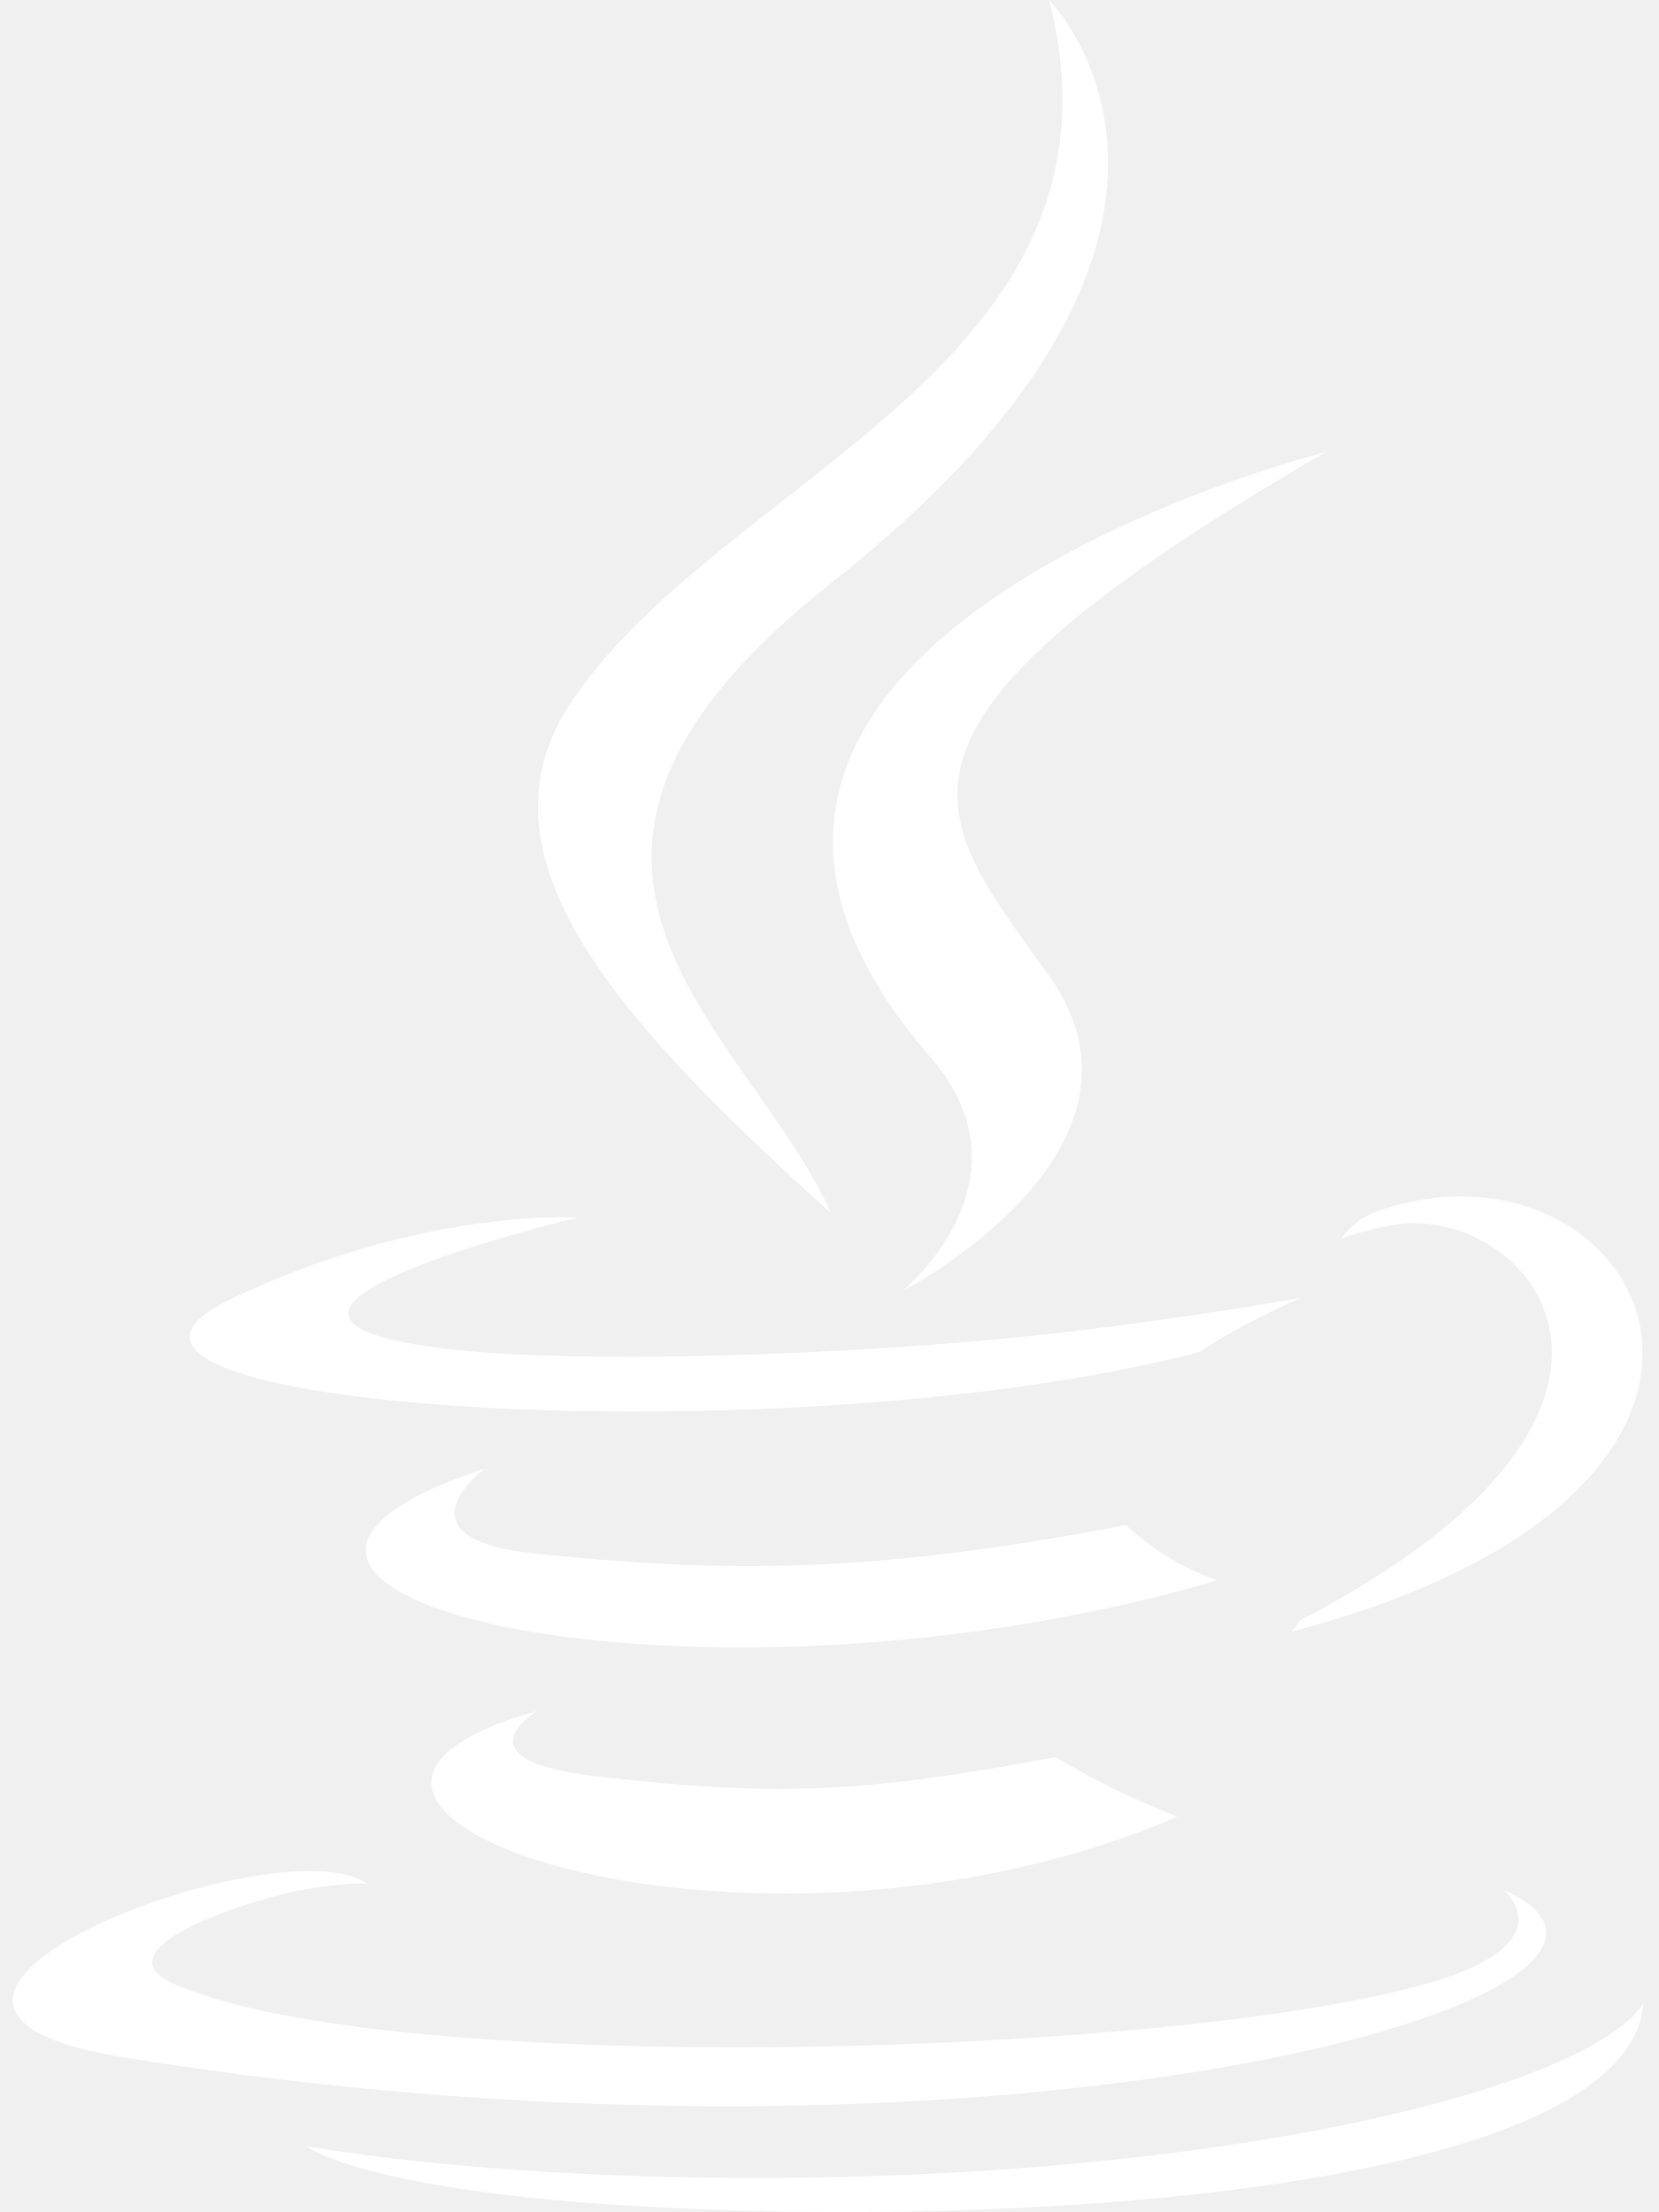
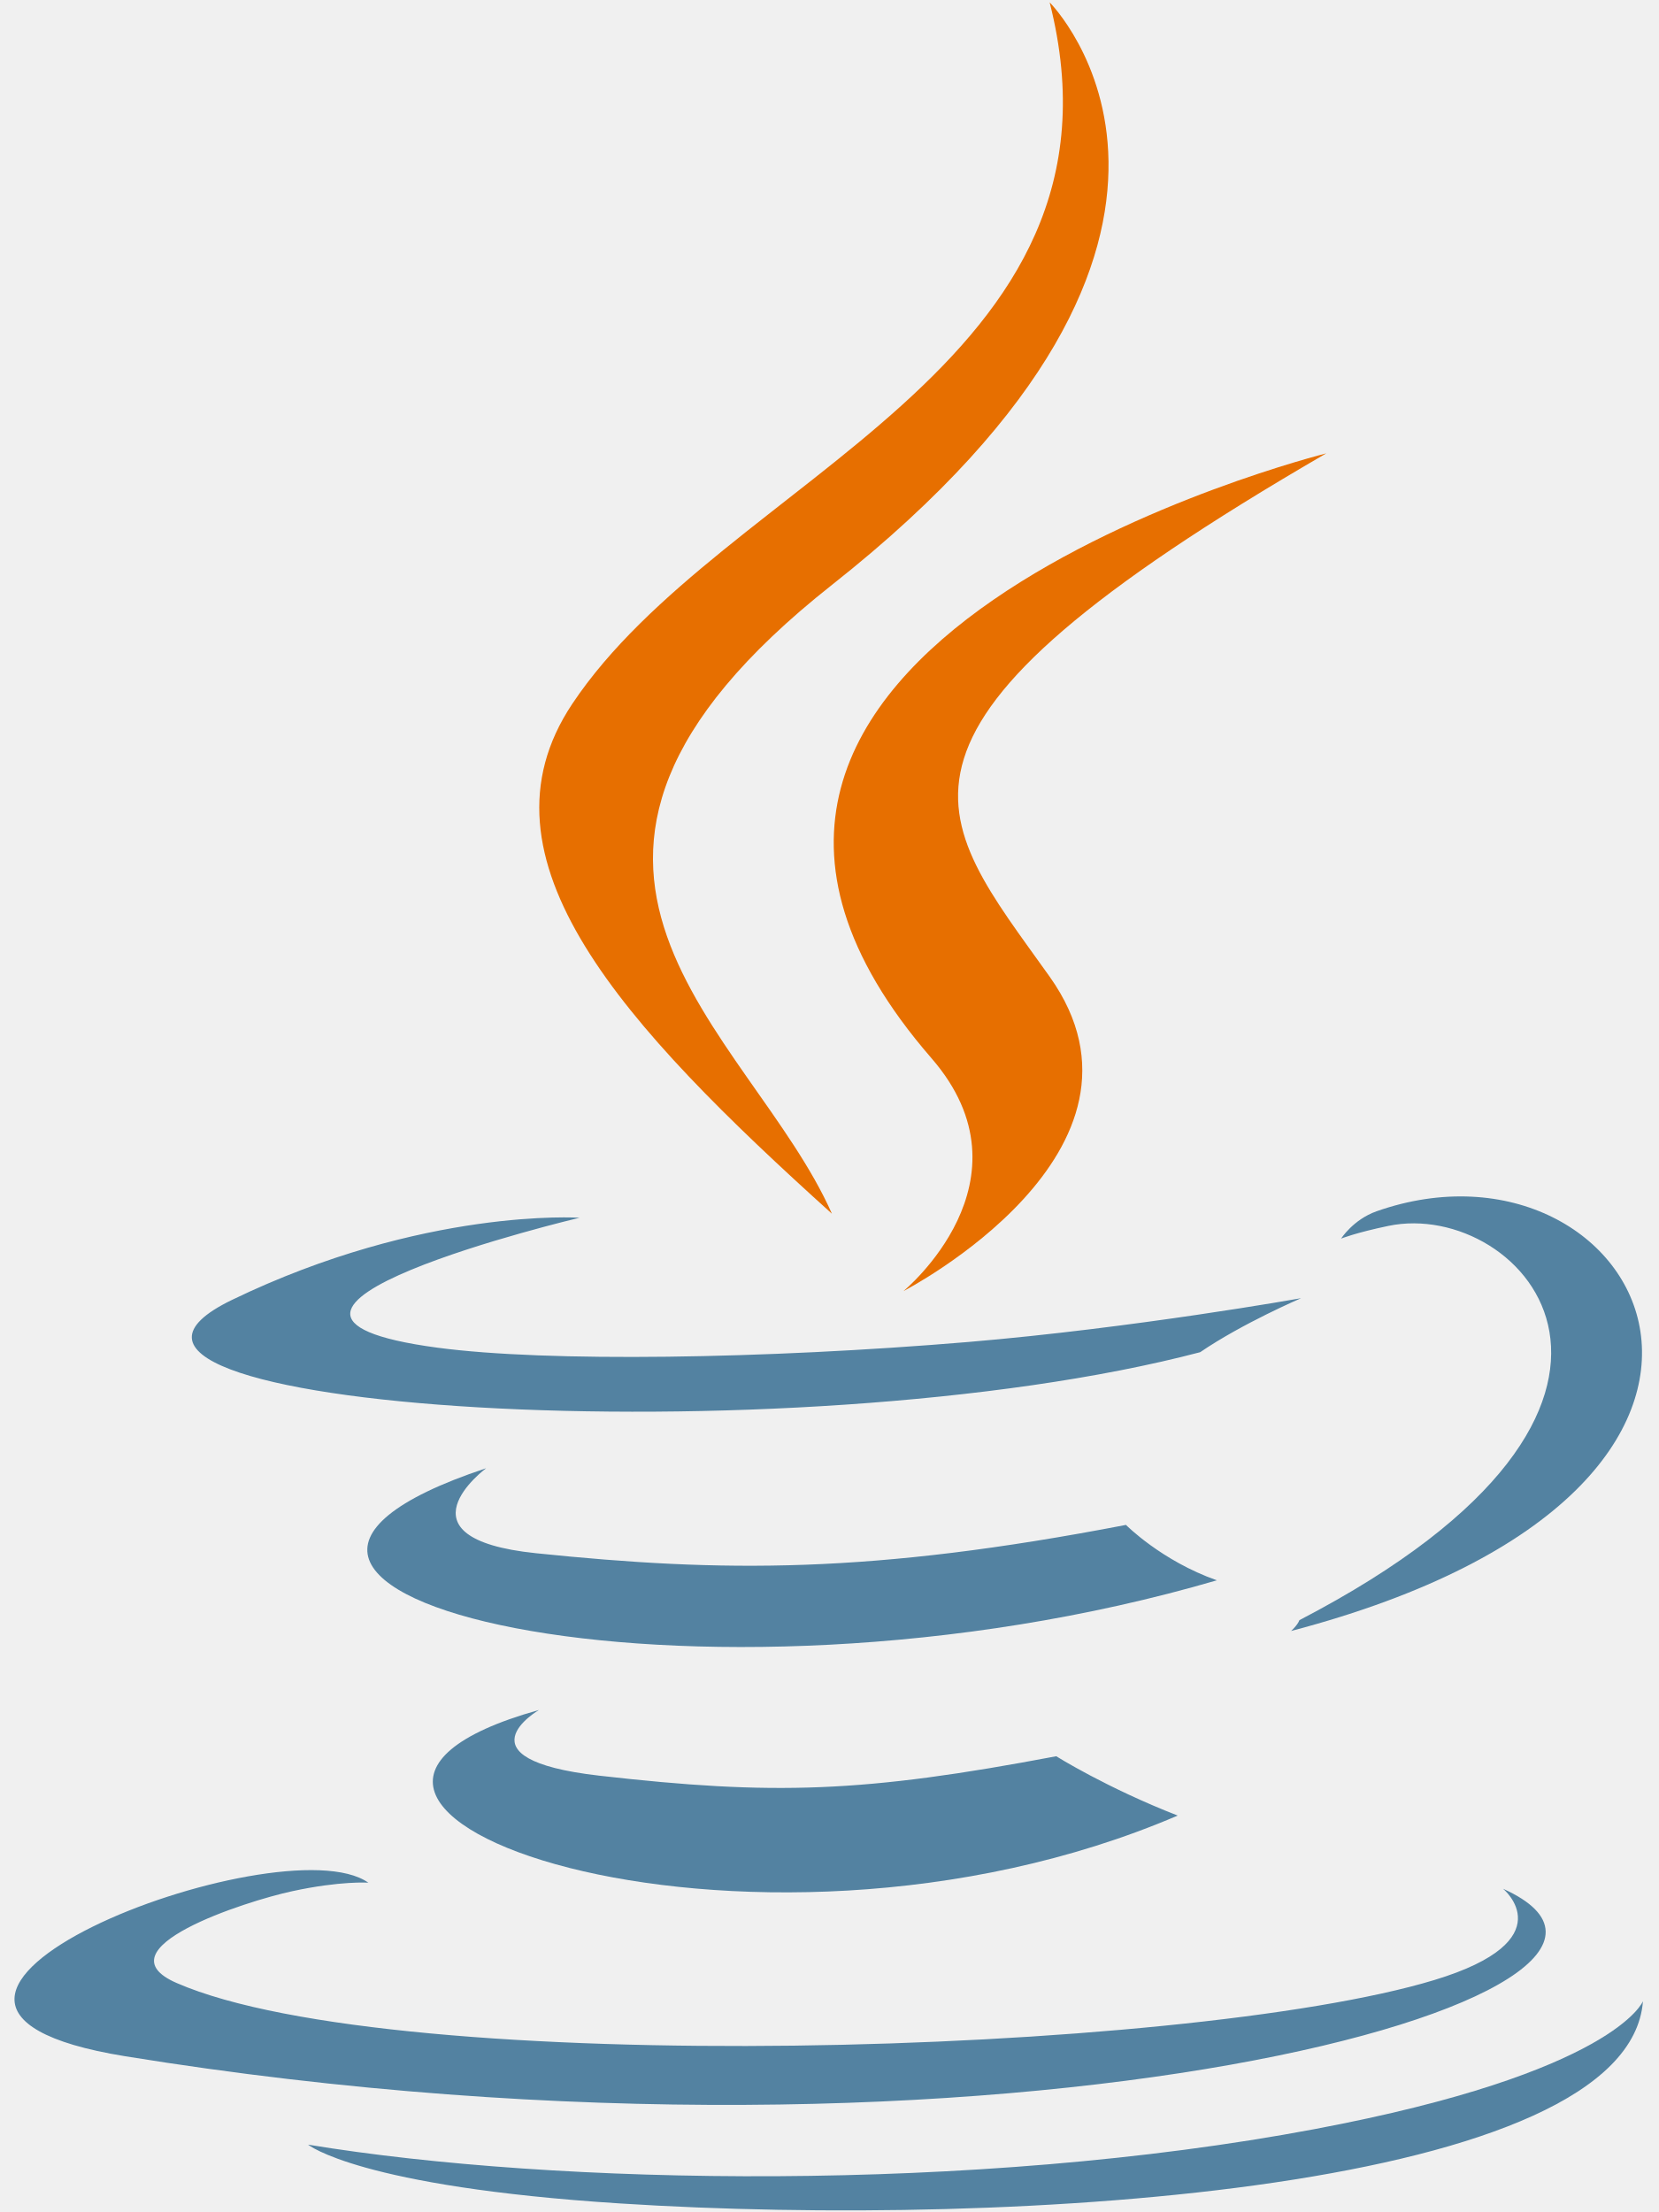
- <svg xmlns="http://www.w3.org/2000/svg" style="color: white" viewBox="0 0 384 512">
-   <path d="M277.74 312.9c9.8-6.7 23.4-12.5 23.4-12.5s-38.7 7-77.2 10.2c-47.1 3.9-97.7 4.7-123.1 1.3-60.1-8 33-30.1 33-30.1s-36.1-2.4-80.6 19c-52.5 25.4 130 37 224.5 12.1zm-85.4-32.1c-19-42.7-83.1-80.2 0-145.8C296 53.2 242.84 0 242.84 0c21.5 84.5-75.6 110.1-110.7 162.6-23.9 35.9 11.7 74.4 60.2 118.2zm114.6-176.2c.1 0-175.2 43.8-91.5 140.2 24.7 28.4-6.5 54-6.5 54s62.7-32.4 33.9-72.9c-26.9-37.8-47.5-56.6 64.1-121.3zm-6.1 270.5a12.19 12.19 0 0 1-2 2.6c128.3-33.7 81.1-118.9 19.8-97.3a17.33 17.33 0 0 0-8.2 6.3 70.45 70.45 0 0 1 11-3c31-6.5 75.5 41.5-20.6 91.4zM348 437.4s14.5 11.9-15.9 21.2c-57.9 17.5-240.8 22.8-291.6.7-18.3-7.9 16-19 26.8-21.3 11.2-2.4 17.7-2 17.7-2-20.3-14.3-131.3 28.1-56.4 40.2C232.84 509.4 401 461.3 348 437.4zM124.44 396c-78.7 22 47.9 67.4 148.1 24.5a185.89 185.89 0 0 1-28.2-13.8c-44.7 8.5-65.4 9.1-106 4.5-33.5-3.8-13.9-15.2-13.9-15.2zm179.8 97.2c-78.7 14.8-175.8 13.1-233.3 3.6 0-.1 11.8 9.7 72.4 13.6 92.2 5.9 233.8-3.3 237.1-46.9 0 0-6.4 16.5-76.2 29.7zM260.64 353c-59.2 11.4-93.5 11.1-136.8 6.6-33.5-3.5-11.6-19.7-11.6-19.7-86.8 28.8 48.2 61.4 169.5 25.9a60.37 60.37 0 0 1-21.1-12.8z" fill="white" />
+ <svg xmlns="http://www.w3.org/2000/svg" width="384" height="512" viewBox="0 0 256 346">
+   <path fill="#5382A1" d="M82.554 267.473s-13.198 7.675 9.393 10.272c27.369 3.122 41.356 2.675 71.517-3.034c0 0 7.93 4.972 19.003 9.279c-67.611 28.977-153.019-1.679-99.913-16.517m-8.262-37.814s-14.803 10.958 7.805 13.296c29.236 3.016 52.324 3.263 92.276-4.43c0 0 5.526 5.602 14.215 8.666c-81.747 23.904-172.798 1.885-114.296-17.532" />
+   <path fill="#E76F00" d="M143.942 165.515c16.66 19.18-4.377 36.44-4.377 36.44s42.301-21.837 22.874-49.183c-18.144-25.5-32.059-38.172 43.268-81.858c0 0-118.238 29.53-61.765 94.6" />
+   <path fill="#5382A1" d="M233.364 295.442s9.767 8.047-10.757 14.273c-39.026 11.823-162.432 15.393-196.714.471c-12.323-5.36 10.787-12.8 18.056-14.362c7.581-1.644 11.914-1.337 11.914-1.337c-13.705-9.655-88.583 18.957-38.034 27.15c137.853 22.356 251.292-10.066 215.535-26.195M88.9 190.48s-62.771 14.91-22.228 20.323c17.118 2.292 51.243 1.774 83.03-.89c25.978-2.19 52.063-6.85 52.063-6.85s-9.16 3.923-15.787 8.448c-63.744 16.765-186.886 8.966-151.435-8.183c29.981-14.492 54.358-12.848 54.358-12.848m112.605 62.942c64.8-33.672 34.839-66.03 13.927-61.67c-5.126 1.066-7.411 1.99-7.411 1.99s1.903-2.98 5.537-4.27c41.37-14.545 73.187 42.897-13.355 65.647c0 .001 1.003-.895 1.302-1.697" />
+   <path fill="#E76F00" d="M162.439.371s35.887 35.9-34.037 91.101c-56.071 44.282-12.786 69.53-.023 98.377c-32.73-29.53-56.75-55.526-40.635-79.72C111.395 74.612 176.918 57.393 162.439.37" />
+   <path fill="#5382A1" d="M95.268 344.665c62.199 3.982 157.712-2.209 159.974-31.64c0 0-4.348 11.158-51.404 20.018c-53.088 9.99-118.564 8.824-157.399 2.421c.001 0 7.95 6.58 48.83 9.201" />
</svg>
